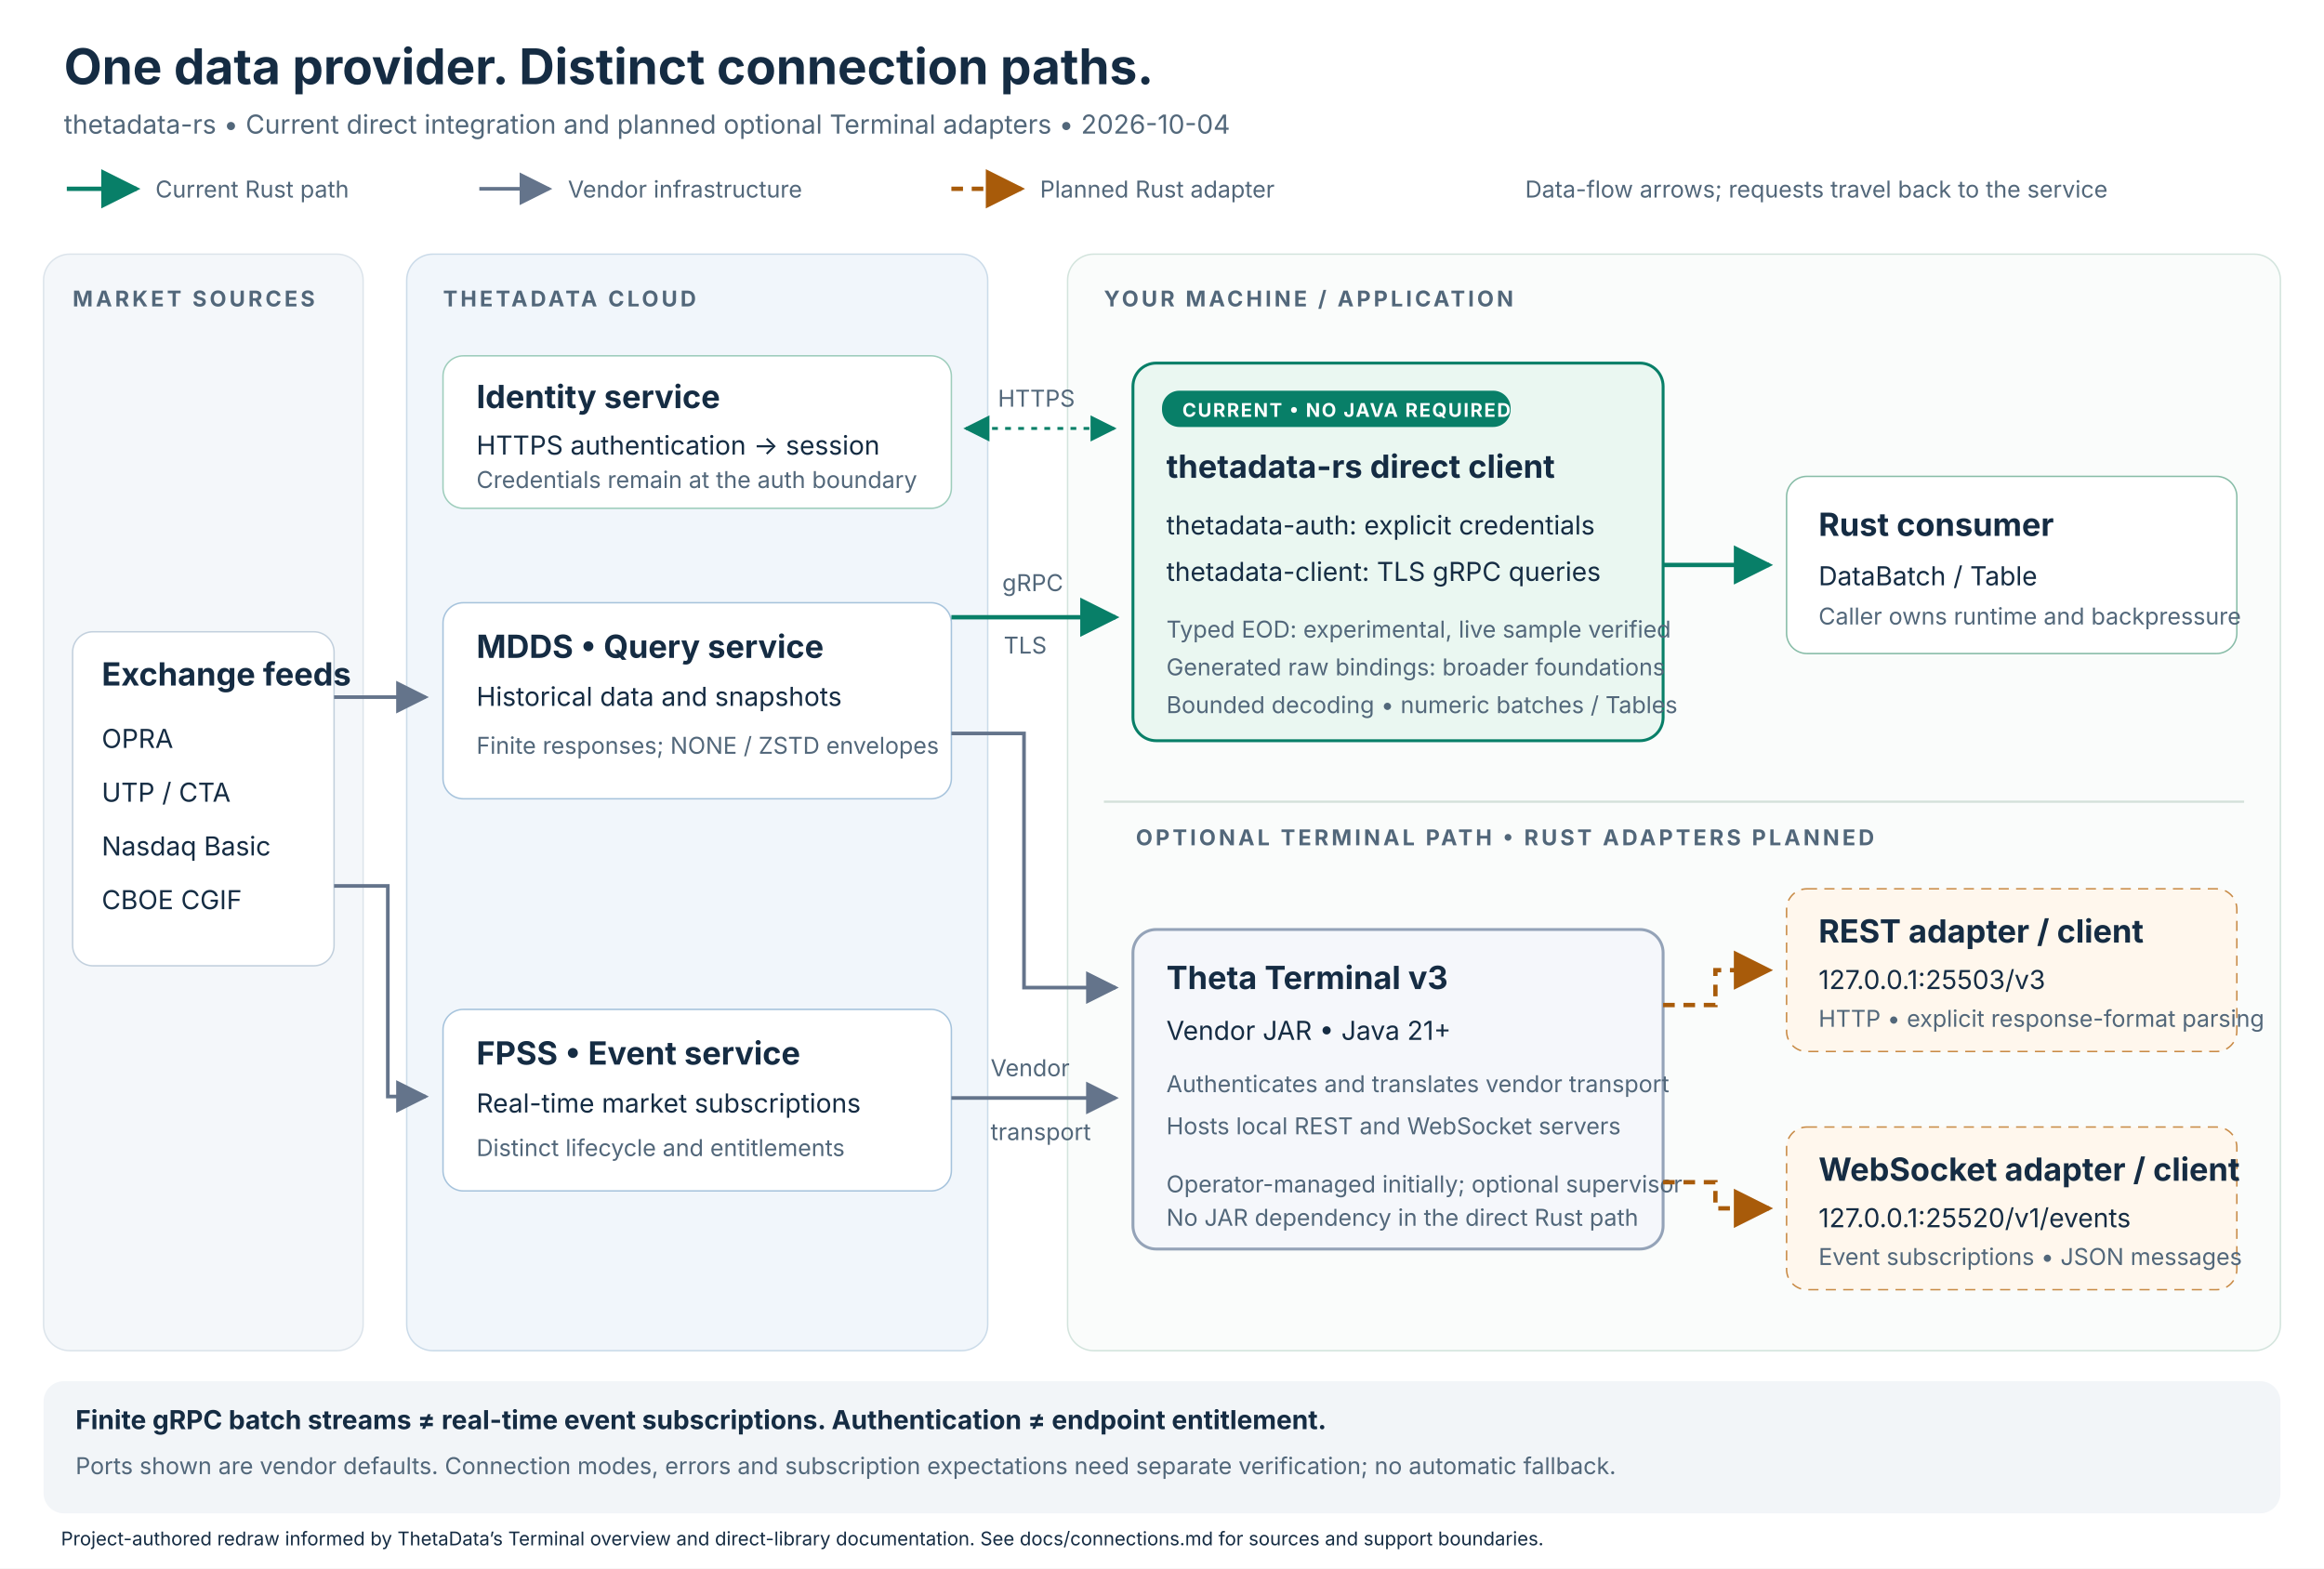
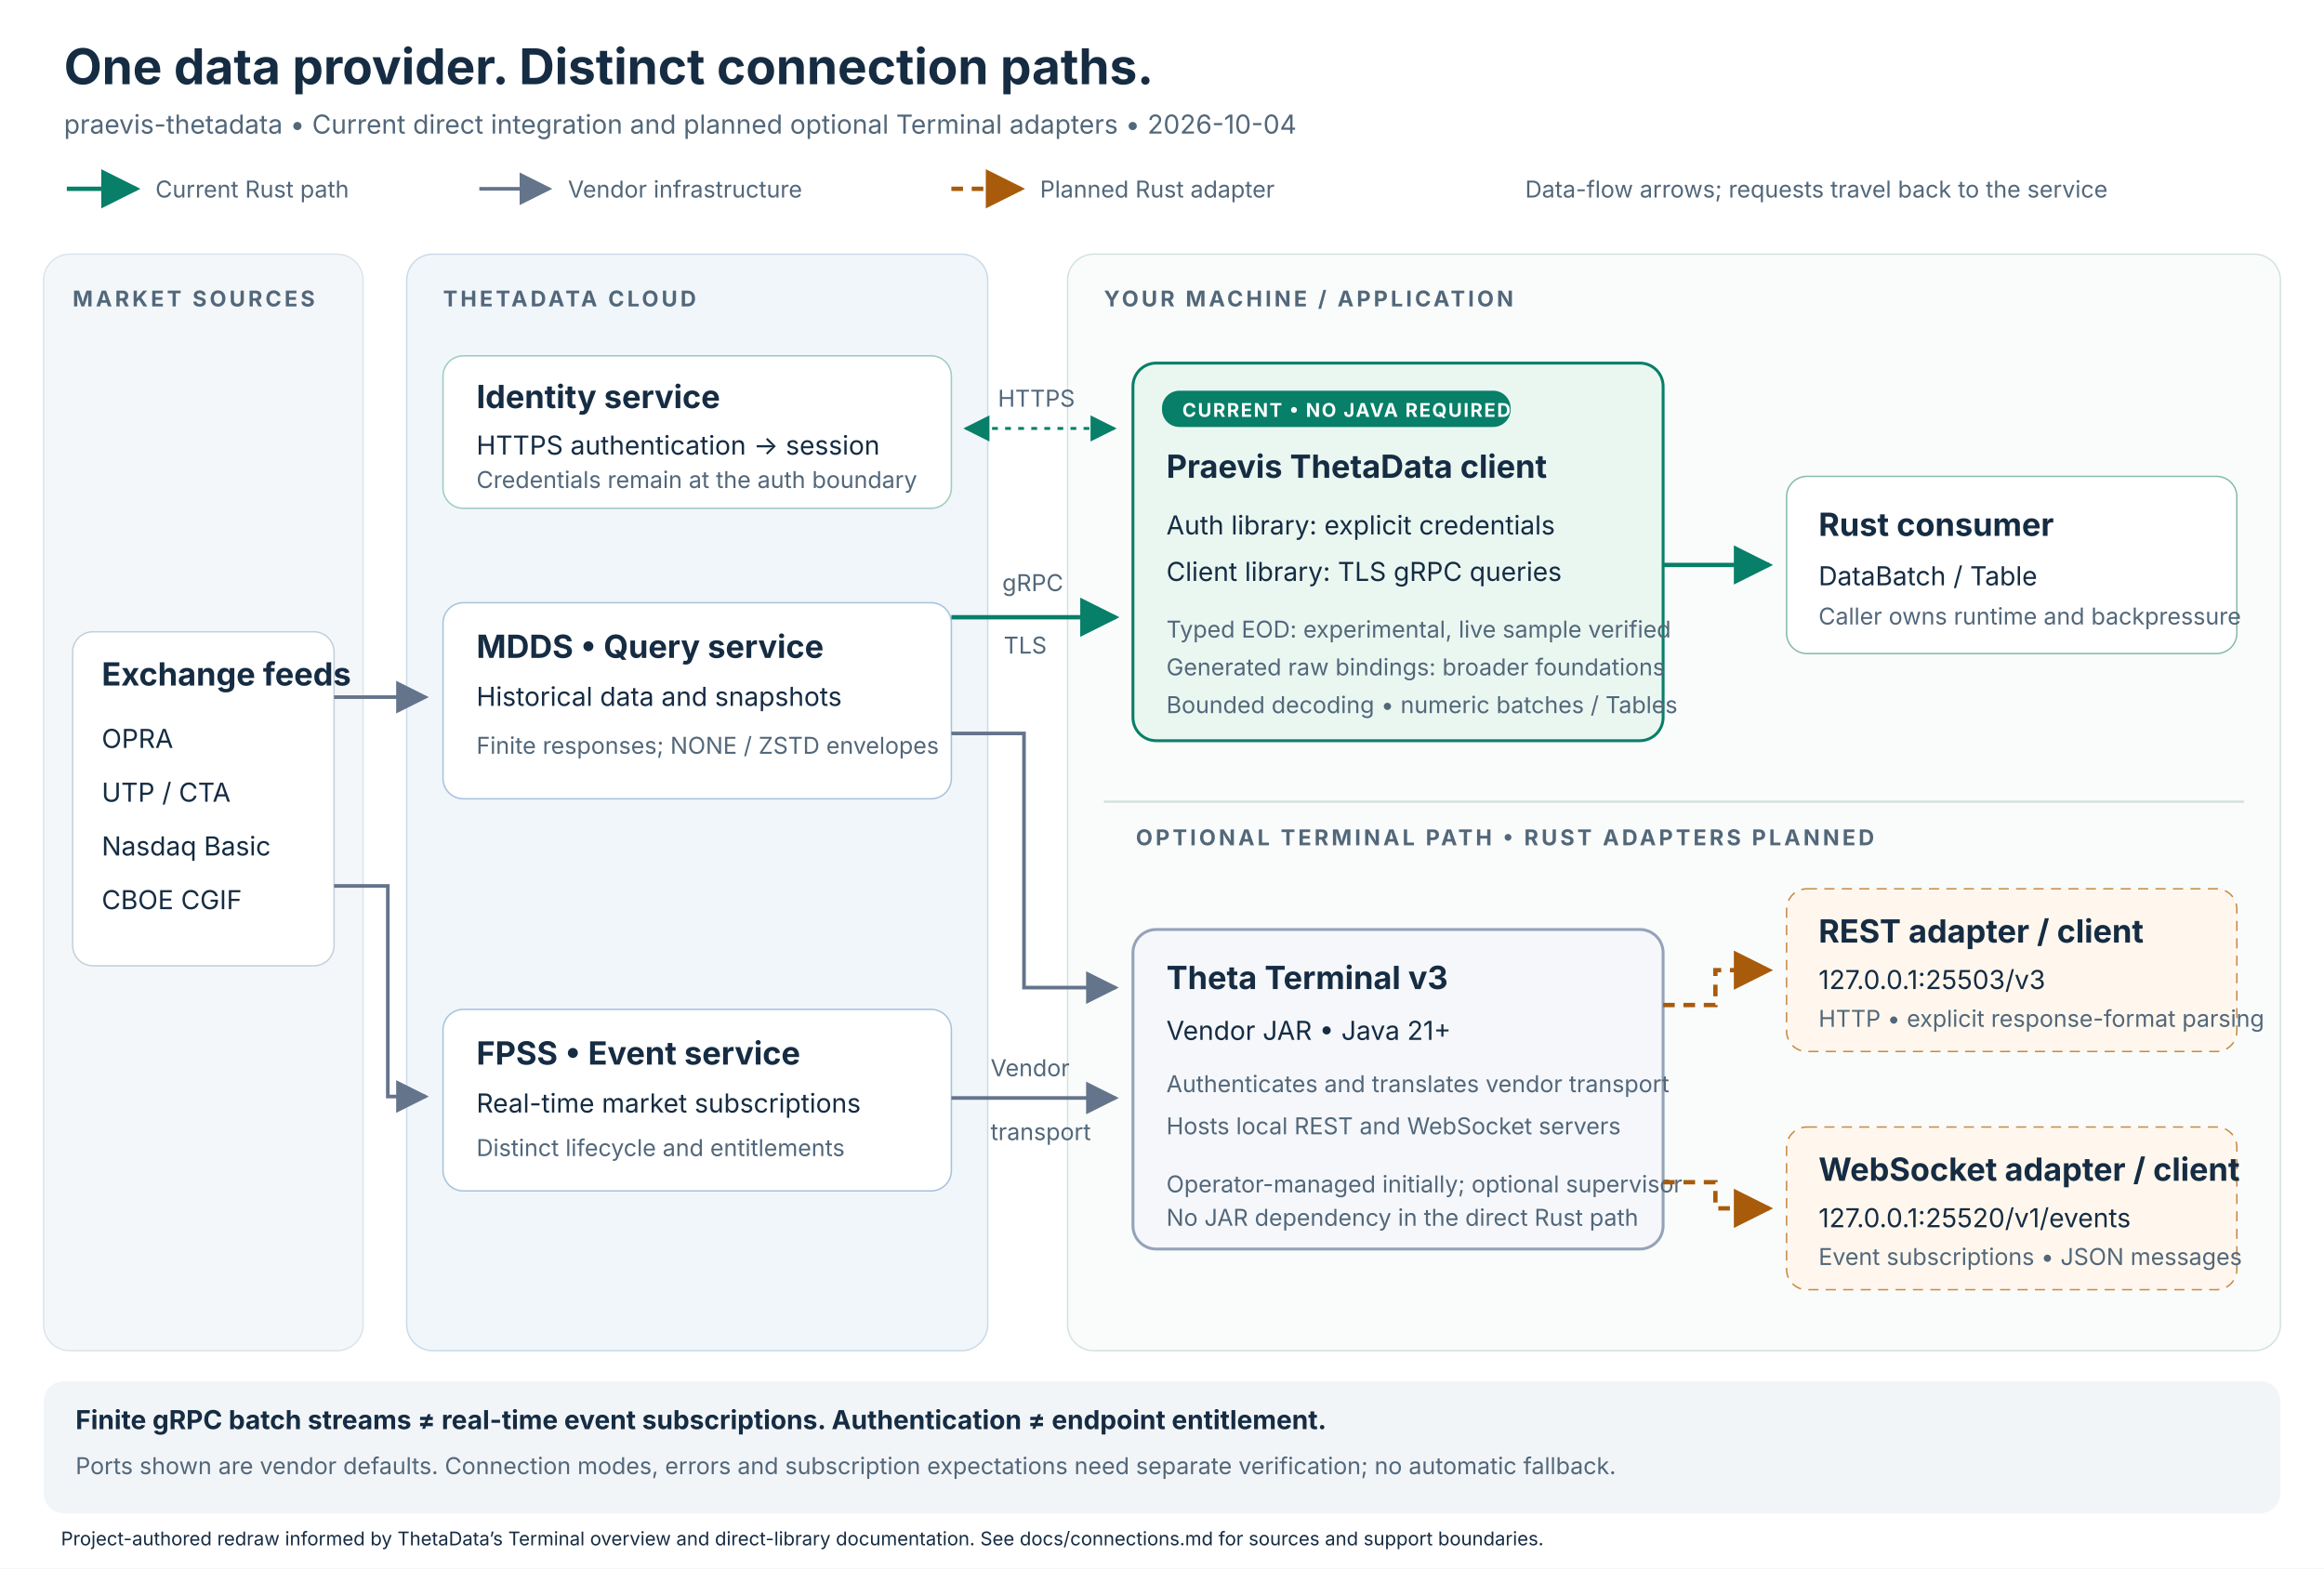
<svg xmlns="http://www.w3.org/2000/svg" width="1600" height="1080" viewBox="0 0 1600 1080" role="img" aria-labelledby="title description">
  <defs>
    <marker id="green" viewBox="0 0 10 10" refX="9" refY="5" markerWidth="9" markerHeight="9" orient="auto-start-reverse">
      <path d="M0 0L10 5L0 10Z" fill="#087f68" />
    </marker>
    <marker id="gray" viewBox="0 0 10 10" refX="9" refY="5" markerWidth="9" markerHeight="9" orient="auto-start-reverse">
      <path d="M0 0L10 5L0 10Z" fill="#64748b" />
    </marker>
    <marker id="amber" viewBox="0 0 10 10" refX="9" refY="5" markerWidth="9" markerHeight="9" orient="auto-start-reverse">
      <path d="M0 0L10 5L0 10Z" fill="#a85b0a" />
    </marker>
    <style>
      text {font-family:Inter,"Segoe UI",Arial,sans-serif;fill:#152c43}
      .title {font-size:34px;font-weight:750} .sub {font-size:18px;fill:#52677a}
      .lane {font-size:15px;font-weight:700;letter-spacing:2px;fill:#52677a}
      .heading {font-size:22px;font-weight:700} .body {font-size:18px}
      .small {font-size:16px;fill:#52677a} .badge {font-size:13px;font-weight:700;letter-spacing:1px}
      .current {fill:none;stroke:#087f68;stroke-width:3;marker-end:url(#green)}
      .external {fill:none;stroke:#64748b;stroke-width:2.5;marker-end:url(#gray)}
      .planned {fill:none;stroke:#a85b0a;stroke-width:3;stroke-dasharray:8 6;marker-end:url(#amber)}
      .auth {fill:none;stroke:#087f68;stroke-width:2;stroke-dasharray:4 5;marker-start:url(#green);marker-end:url(#green)}
    </style>
  </defs>
  <rect width="1600" height="1080" fill="#ffffff" />
  <text x="44" y="58" class="title">One data provider. Distinct connection paths.</text>
-   <text x="44" y="92" class="sub">thetadata-rs • Current direct integration and planned optional Terminal adapters • 2026-10-04</text>
+   <text x="44" y="92" class="sub">praevis-thetadata • Current direct integration and planned optional Terminal adapters • 2026-10-04</text>
  <path d="M46 130H94" class="current" />
  <text x="107" y="136" class="small">Current Rust path</text>
  <path d="M330 130H378" class="external" />
  <text x="391" y="136" class="small">Vendor infrastructure</text>
  <path d="M655 130H703" class="planned" />
  <text x="716" y="136" class="small">Planned Rust adapter</text>
  <text x="1050" y="136" class="small">Data-flow arrows; requests travel back to the service</text>
  <rect x="30" y="175" width="220" height="755" rx="18" fill="#f4f7fa" stroke="#dce4eb" />
  <rect x="280" y="175" width="400" height="755" rx="18" fill="#f1f6fb" stroke="#cbdbe9" />
  <rect x="735" y="175" width="835" height="755" rx="18" fill="#fafcfb" stroke="#d3e4dd" />
  <text x="50" y="211" class="lane">MARKET SOURCES</text>
  <text x="305" y="211" class="lane">THETADATA CLOUD</text>
  <text x="760" y="211" class="lane">YOUR MACHINE / APPLICATION</text>
  <rect x="50" y="435" width="180" height="230" rx="14" fill="#fff" stroke="#c2d0dd" />
  <text x="70" y="472" class="heading">Exchange feeds</text>
  <text x="70" y="515" class="body">OPRA</text>
  <text x="70" y="552" class="body">UTP / CTA</text>
  <text x="70" y="589" class="body">Nasdaq Basic</text>
  <text x="70" y="626" class="body">CBOE CGIF</text>
  <rect x="305" y="245" width="350" height="105" rx="14" fill="#fff" stroke="#9ecdbc" />
  <text x="328" y="281" class="heading">Identity service</text>
  <text x="328" y="313" class="body">HTTPS authentication → session</text>
  <text x="328" y="336" class="small">Credentials remain at the auth boundary</text>
  <rect x="305" y="415" width="350" height="135" rx="14" fill="#fff" stroke="#a6c3dc" />
  <text x="328" y="453" class="heading">MDDS • Query service</text>
  <text x="328" y="486" class="body">Historical data and snapshots</text>
  <text x="328" y="519" class="small">Finite responses; NONE / ZSTD envelopes</text>
  <rect x="305" y="695" width="350" height="125" rx="14" fill="#fff" stroke="#a6c3dc" />
  <text x="328" y="733" class="heading">FPSS • Event service</text>
  <text x="328" y="766" class="body">Real-time market subscriptions</text>
  <text x="328" y="796" class="small">Distinct lifecycle and entitlements</text>
  <path d="M230 480H293" class="external" />
  <path d="M230 610H267V755H293" class="external" />
  <rect x="780" y="250" width="365" height="260" rx="16" fill="#eaf7f1" stroke="#087f68" stroke-width="2" />
  <rect x="800" y="269" width="240" height="25" rx="12" fill="#087f68" />
  <text x="814" y="287" class="badge" style="fill:#fff">CURRENT • NO JAVA REQUIRED</text>
-   <text x="803" y="329" class="heading">thetadata-rs direct client</text>
-   <text x="803" y="368" class="body">thetadata-auth: explicit credentials</text>
-   <text x="803" y="400" class="body">thetadata-client: TLS gRPC queries</text>
+   <text x="803" y="329" class="heading">Praevis ThetaData client</text>
+   <text x="803" y="368" class="body">Auth library: explicit credentials</text>
+   <text x="803" y="400" class="body">Client library: TLS gRPC queries</text>
  <text x="803" y="439" class="small">Typed EOD: experimental, live sample verified</text>
  <text x="803" y="465" class="small">Generated raw bindings: broader foundations</text>
  <text x="803" y="491" class="small">Bounded decoding • numeric batches / Tables</text>
  <path d="M665 295H767" class="auth" />
  <text x="687" y="280" class="small">HTTPS</text>
  <path d="M655 425H768" class="current" />
  <text x="690" y="407" class="small">gRPC</text>
  <text x="691" y="450" class="small">TLS</text>
  <rect x="1230" y="328" width="310" height="122" rx="14" fill="#fff" stroke="#87bca7" />
  <text x="1252" y="369" class="heading">Rust consumer</text>
  <text x="1252" y="403" class="body">DataBatch / Table</text>
  <text x="1252" y="430" class="small">Caller owns runtime and backpressure</text>
  <path d="M1145 389H1218" class="current" />
  <path d="M760 552H1545" stroke="#d3e0d9" stroke-width="1.5" />
  <text x="782" y="582" class="lane">OPTIONAL TERMINAL PATH • RUST ADAPTERS PLANNED</text>
  <rect x="780" y="640" width="365" height="220" rx="16" fill="#f5f7fb" stroke="#94a3b8" stroke-width="2" />
  <text x="803" y="681" class="heading">Theta Terminal v3</text>
  <text x="803" y="716" class="body">Vendor JAR • Java 21+</text>
  <text x="803" y="752" class="small">Authenticates and translates vendor transport</text>
  <text x="803" y="781" class="small">Hosts local REST and WebSocket servers</text>
  <text x="803" y="821" class="small">Operator-managed initially; optional supervisor</text>
  <text x="803" y="844" class="small">No JAR dependency in the direct Rust path</text>
  <path d="M655 505H705V680H768" class="external" />
  <path d="M655 756H768" class="external" />
  <text x="682" y="741" class="small">Vendor</text>
  <text x="682" y="785" class="small">transport</text>
  <rect x="1230" y="612" width="310" height="112" rx="14" fill="#fff7ed" stroke="#c88a45" stroke-dasharray="7 5" />
  <text x="1252" y="649" class="heading">REST adapter / client</text>
  <text x="1252" y="681" class="body">127.0.0.1:25503/v3</text>
  <text x="1252" y="707" class="small">HTTP • explicit response-format parsing</text>
  <path d="M1145 692H1181V668H1218" class="planned" />
  <rect x="1230" y="776" width="310" height="112" rx="14" fill="#fff7ed" stroke="#c88a45" stroke-dasharray="7 5" />
  <text x="1252" y="813" class="heading">WebSocket adapter / client</text>
  <text x="1252" y="845" class="body">127.0.0.1:25520/v1/events</text>
  <text x="1252" y="871" class="small">Event subscriptions • JSON messages</text>
  <path d="M1145 814H1181V832H1218" class="planned" />
  <rect x="30" y="951" width="1540" height="91" rx="14" fill="#f2f5f8" />
  <text x="52" y="984" class="body" style="font-weight:650">Finite gRPC batch streams ≠ real-time event subscriptions. Authentication ≠ endpoint entitlement.</text>
  <text x="52" y="1015" class="small">Ports shown are vendor defaults. Connection modes, errors and subscription expectations need separate verification; no automatic fallback.</text>
  <text x="42" y="1064" font-size="13" fill="#52677a">Project-authored redraw informed by ThetaData’s Terminal overview and direct-library documentation. See docs/connections.md for sources and support boundaries.</text>
</svg>
